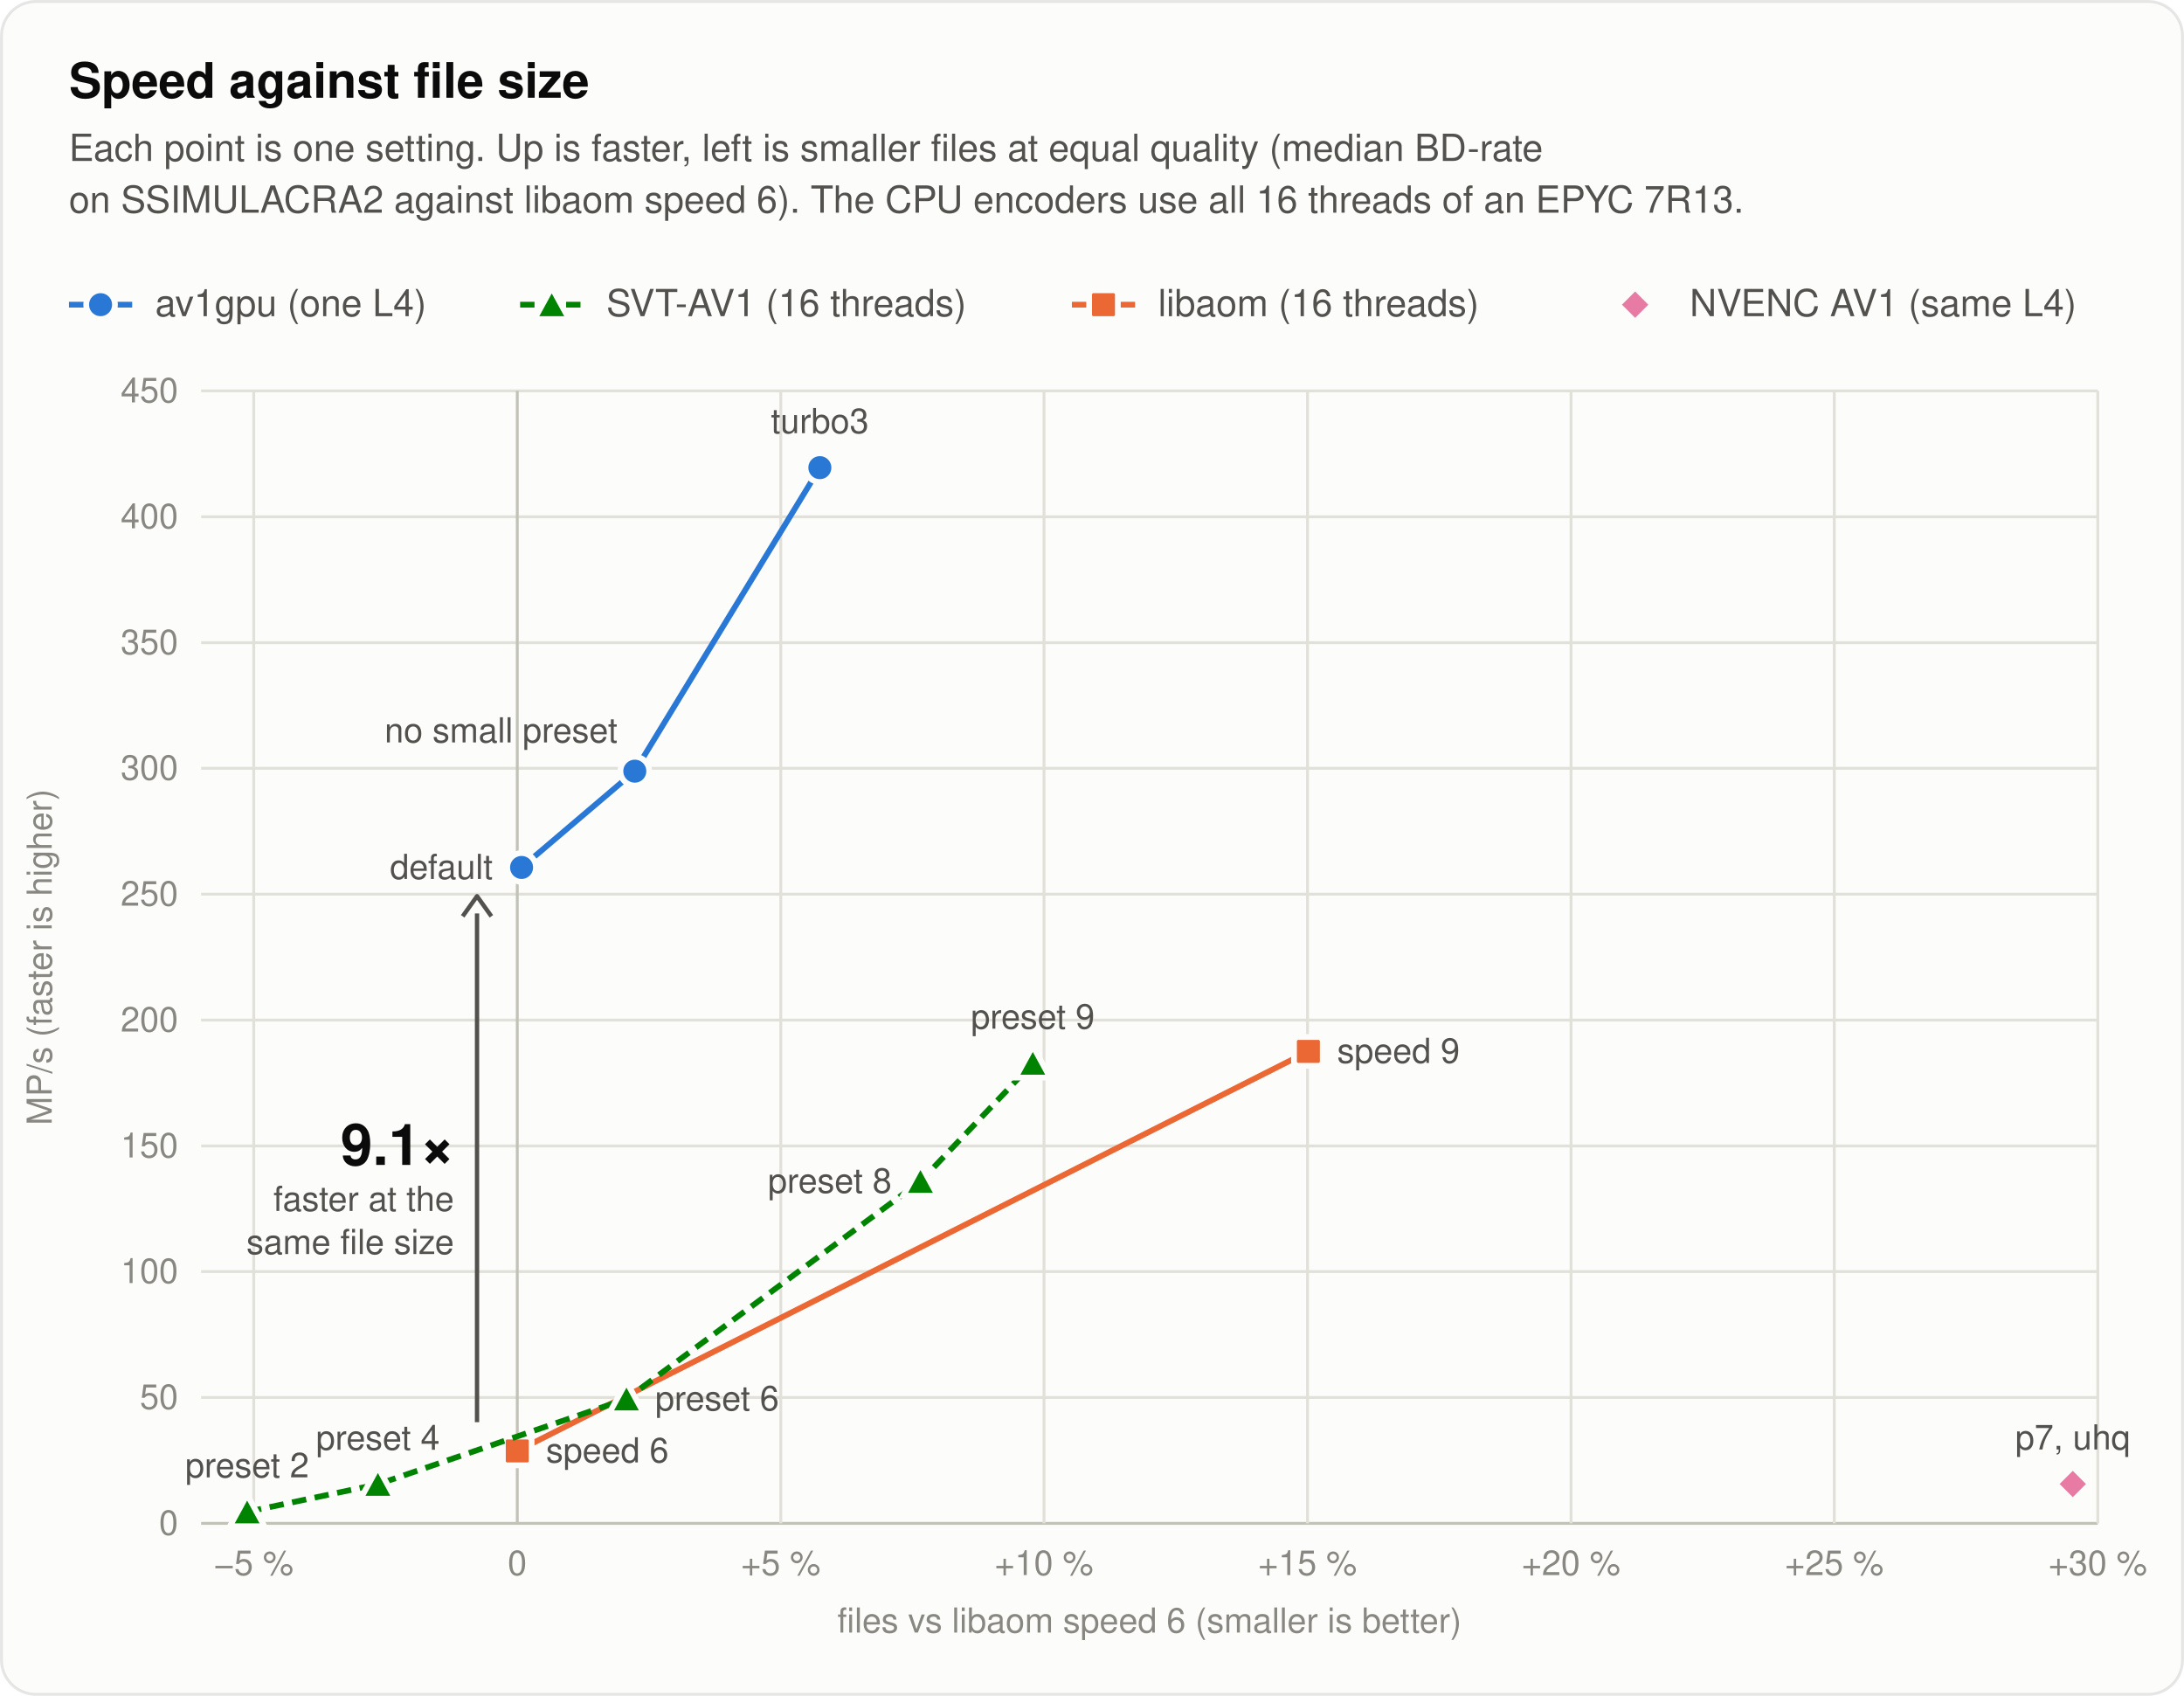
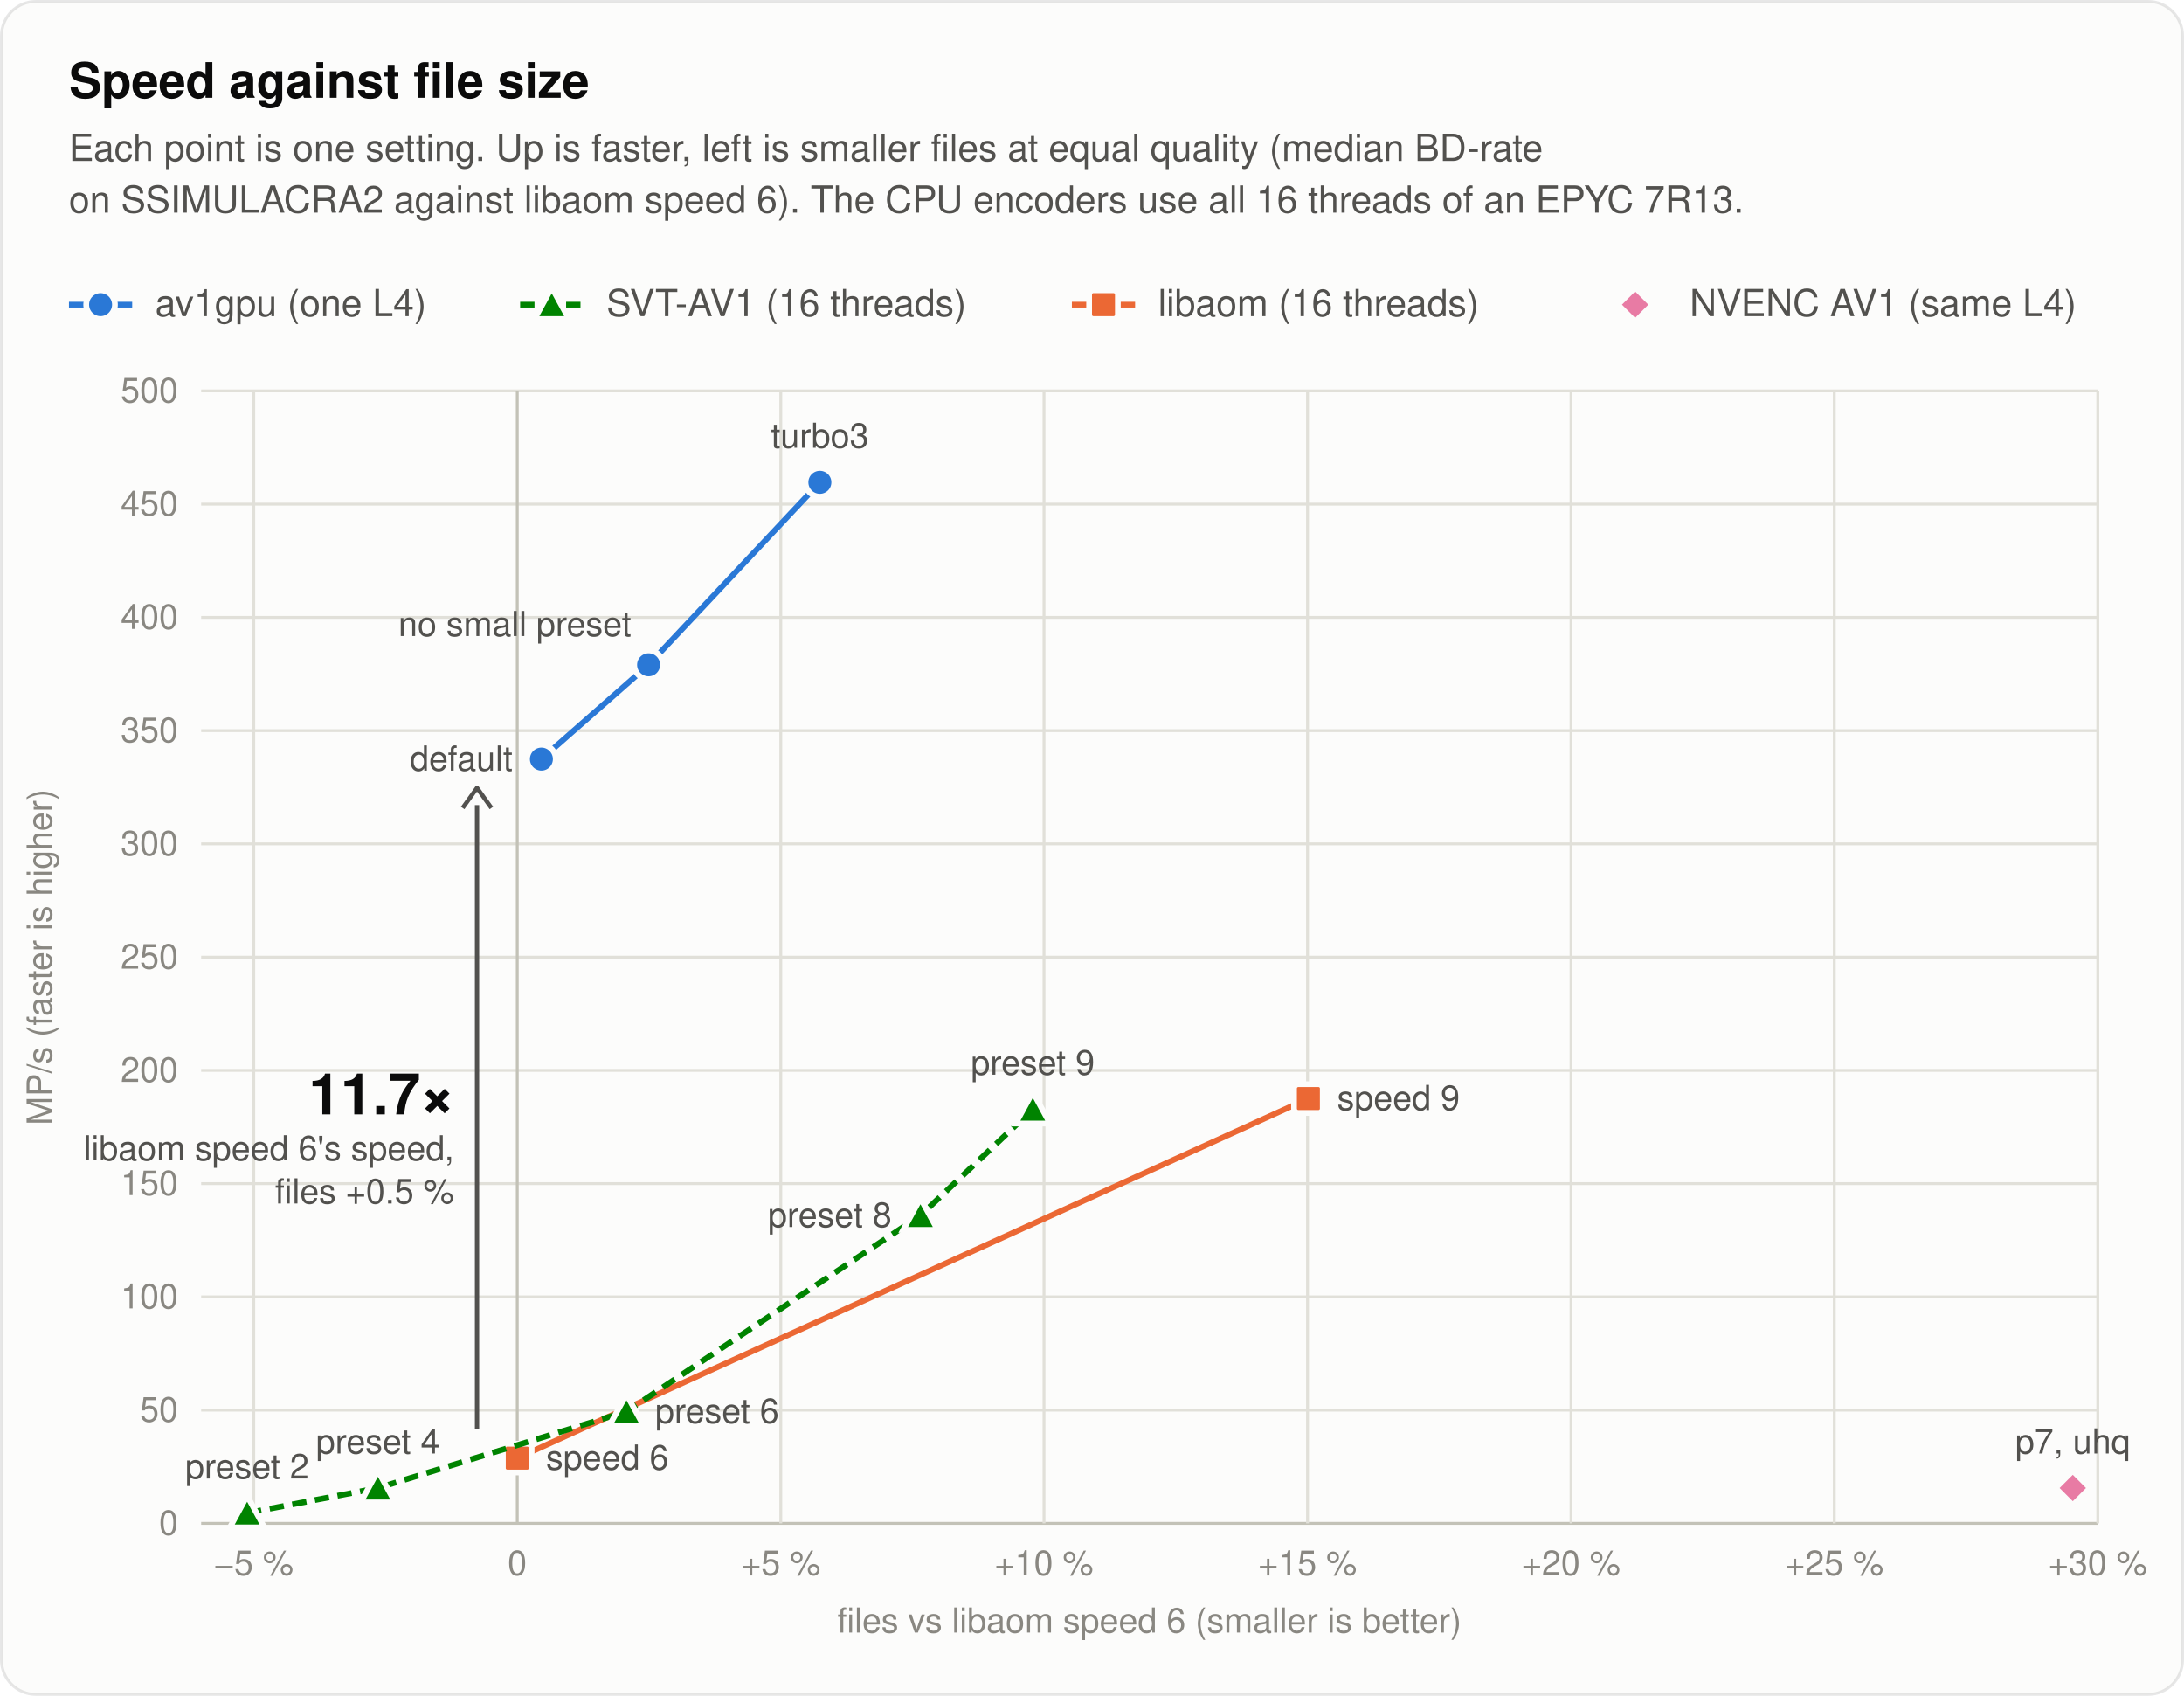
<svg xmlns="http://www.w3.org/2000/svg" width="760" height="590" viewBox="0 0 760 590" font-family="system-ui,-apple-system,'Segoe UI',Helvetica,Arial,sans-serif" role="img" aria-label="Speed against file size: av1gpu, SVT-AV1, libaom, NVENC">
  <rect x="0.5" y="0.5" width="759" height="589" rx="12" fill="#fcfcfb" stroke="rgba(11,11,11,0.10)" />
  <text x="24.0" y="34.0" font-size="17" fill="#0b0b0b" text-anchor="start" font-weight="600">Speed against file size</text>
  <text x="24.0" y="56.0" font-size="13" fill="#52514e" text-anchor="start" font-weight="400">Each point is one setting. Up is faster, left is smaller files at equal quality (median BD-rate</text>
  <text x="24.0" y="74.0" font-size="13" fill="#52514e" text-anchor="start" font-weight="400">on SSIMULACRA2 against libaom speed 6). The CPU encoders use all 16 threads of an EPYC 7R13.</text>
  <line x1="24" y1="106" x2="46" y2="106" stroke="#2a78d6" stroke-width="2" />
  <circle cx="35.0" cy="106.0" r="5" fill="#2a78d6" stroke="#fcfcfb" stroke-width="2" />
  <text x="54.0" y="110.0" font-size="13" fill="#52514e" text-anchor="start" font-weight="400">av1gpu (one L4)</text>
  <line x1="181.0" y1="106" x2="203.0" y2="106" stroke="#008300" stroke-width="2" stroke-dasharray="5 3" />
  <path d="M192.0,100.0 L198.0,111.0 L186.0,111.0 Z" fill="#008300" stroke="#fcfcfb" stroke-width="2" />
  <text x="211.0" y="110.0" font-size="13" fill="#52514e" text-anchor="start" font-weight="400">SVT-AV1 (16 threads)</text>
  <line x1="373.0" y1="106" x2="395.0" y2="106" stroke="#eb6834" stroke-width="2" />
  <rect x="379.0" y="101.0" width="10" height="10" rx="1.5" fill="#eb6834" stroke="#fcfcfb" stroke-width="2" />
  <text x="403.0" y="110.0" font-size="13" fill="#52514e" text-anchor="start" font-weight="400">libaom (16 threads)</text>
  <path d="M569.0,100.0 L575.0,106.0 L569.0,112.0 L563.0,106.0 Z" fill="#e87ba4" stroke="#fcfcfb" stroke-width="2" />
  <text x="588.0" y="110.0" font-size="13" fill="#52514e" text-anchor="start" font-weight="400">NVENC AV1 (same L4)</text>
  <line x1="70.0" y1="530.0" x2="730.0" y2="530.0" stroke="#c3c2b7" stroke-width="1" />
  <text x="62.0" y="534.0" font-size="12" fill="#898781" text-anchor="end" font-weight="400">0</text>
-   <line x1="70.0" y1="486.2" x2="730.0" y2="486.2" stroke="#e1e0d9" stroke-width="1" />
-   <text x="62.0" y="490.2" font-size="12" fill="#898781" text-anchor="end" font-weight="400">50</text>
-   <line x1="70.0" y1="442.4" x2="730.0" y2="442.4" stroke="#e1e0d9" stroke-width="1" />
-   <text x="62.0" y="446.4" font-size="12" fill="#898781" text-anchor="end" font-weight="400">100</text>
-   <line x1="70.0" y1="398.7" x2="730.0" y2="398.7" stroke="#e1e0d9" stroke-width="1" />
-   <text x="62.0" y="402.7" font-size="12" fill="#898781" text-anchor="end" font-weight="400">150</text>
-   <line x1="70.0" y1="354.9" x2="730.0" y2="354.9" stroke="#e1e0d9" stroke-width="1" />
-   <text x="62.0" y="358.9" font-size="12" fill="#898781" text-anchor="end" font-weight="400">200</text>
-   <line x1="70.0" y1="311.1" x2="730.0" y2="311.1" stroke="#e1e0d9" stroke-width="1" />
-   <text x="62.0" y="315.1" font-size="12" fill="#898781" text-anchor="end" font-weight="400">250</text>
-   <line x1="70.0" y1="267.3" x2="730.0" y2="267.3" stroke="#e1e0d9" stroke-width="1" />
-   <text x="62.0" y="271.3" font-size="12" fill="#898781" text-anchor="end" font-weight="400">300</text>
-   <line x1="70.0" y1="223.6" x2="730.0" y2="223.6" stroke="#e1e0d9" stroke-width="1" />
-   <text x="62.0" y="227.6" font-size="12" fill="#898781" text-anchor="end" font-weight="400">350</text>
-   <line x1="70.0" y1="179.8" x2="730.0" y2="179.8" stroke="#e1e0d9" stroke-width="1" />
-   <text x="62.0" y="183.8" font-size="12" fill="#898781" text-anchor="end" font-weight="400">400</text>
+   <line x1="70.0" y1="490.6" x2="730.0" y2="490.6" stroke="#e1e0d9" stroke-width="1" />
+   <text x="62.0" y="494.6" font-size="12" fill="#898781" text-anchor="end" font-weight="400">50</text>
+   <line x1="70.0" y1="451.2" x2="730.0" y2="451.2" stroke="#e1e0d9" stroke-width="1" />
+   <text x="62.0" y="455.2" font-size="12" fill="#898781" text-anchor="end" font-weight="400">100</text>
+   <line x1="70.0" y1="411.8" x2="730.0" y2="411.8" stroke="#e1e0d9" stroke-width="1" />
+   <text x="62.0" y="415.8" font-size="12" fill="#898781" text-anchor="end" font-weight="400">150</text>
+   <line x1="70.0" y1="372.4" x2="730.0" y2="372.4" stroke="#e1e0d9" stroke-width="1" />
+   <text x="62.0" y="376.4" font-size="12" fill="#898781" text-anchor="end" font-weight="400">200</text>
+   <line x1="70.0" y1="333.0" x2="730.0" y2="333.0" stroke="#e1e0d9" stroke-width="1" />
+   <text x="62.0" y="337.0" font-size="12" fill="#898781" text-anchor="end" font-weight="400">250</text>
+   <line x1="70.0" y1="293.6" x2="730.0" y2="293.6" stroke="#e1e0d9" stroke-width="1" />
+   <text x="62.0" y="297.6" font-size="12" fill="#898781" text-anchor="end" font-weight="400">300</text>
+   <line x1="70.0" y1="254.2" x2="730.0" y2="254.2" stroke="#e1e0d9" stroke-width="1" />
+   <text x="62.0" y="258.2" font-size="12" fill="#898781" text-anchor="end" font-weight="400">350</text>
+   <line x1="70.0" y1="214.8" x2="730.0" y2="214.8" stroke="#e1e0d9" stroke-width="1" />
+   <text x="62.0" y="218.8" font-size="12" fill="#898781" text-anchor="end" font-weight="400">400</text>
+   <line x1="70.0" y1="175.4" x2="730.0" y2="175.4" stroke="#e1e0d9" stroke-width="1" />
+   <text x="62.0" y="179.4" font-size="12" fill="#898781" text-anchor="end" font-weight="400">450</text>
  <line x1="70.0" y1="136.0" x2="730.0" y2="136.0" stroke="#e1e0d9" stroke-width="1" />
-   <text x="62.0" y="140.0" font-size="12" fill="#898781" text-anchor="end" font-weight="400">450</text>
+   <text x="62.0" y="140.0" font-size="12" fill="#898781" text-anchor="end" font-weight="400">500</text>
  <line x1="88.3" y1="136.0" x2="88.3" y2="530.0" stroke="#e1e0d9" stroke-width="1" />
  <text x="88.3" y="548.0" font-size="12" fill="#898781" text-anchor="middle" font-weight="400">−5 %</text>
  <line x1="180.0" y1="136.0" x2="180.0" y2="530.0" stroke="#c3c2b7" stroke-width="1" />
  <text x="180.0" y="548.0" font-size="12" fill="#898781" text-anchor="middle" font-weight="400">0</text>
  <line x1="271.7" y1="136.0" x2="271.7" y2="530.0" stroke="#e1e0d9" stroke-width="1" />
  <text x="271.7" y="548.0" font-size="12" fill="#898781" text-anchor="middle" font-weight="400">+5 %</text>
  <line x1="363.3" y1="136.0" x2="363.3" y2="530.0" stroke="#e1e0d9" stroke-width="1" />
  <text x="363.3" y="548.0" font-size="12" fill="#898781" text-anchor="middle" font-weight="400">+10 %</text>
  <line x1="455.0" y1="136.0" x2="455.0" y2="530.0" stroke="#e1e0d9" stroke-width="1" />
  <text x="455.0" y="548.0" font-size="12" fill="#898781" text-anchor="middle" font-weight="400">+15 %</text>
  <line x1="546.7" y1="136.0" x2="546.7" y2="530.0" stroke="#e1e0d9" stroke-width="1" />
  <text x="546.7" y="548.0" font-size="12" fill="#898781" text-anchor="middle" font-weight="400">+20 %</text>
  <line x1="638.3" y1="136.0" x2="638.3" y2="530.0" stroke="#e1e0d9" stroke-width="1" />
  <text x="638.3" y="548.0" font-size="12" fill="#898781" text-anchor="middle" font-weight="400">+25 %</text>
  <line x1="730.0" y1="136.0" x2="730.0" y2="530.0" stroke="#e1e0d9" stroke-width="1" />
  <text x="730.0" y="548.0" font-size="12" fill="#898781" text-anchor="middle" font-weight="400">+30 %</text>
  <text x="400.0" y="568.0" font-size="12" fill="#898781" text-anchor="middle" font-weight="400">files vs libaom speed 6 (smaller is better)</text>
  <text x="18" y="333.0" font-size="12" fill="#898781" text-anchor="middle" transform="rotate(-90 18 333.0)">MP/s (faster is higher)</text>
-   <line x1="166.0" y1="494.8" x2="166.0" y2="317.8" stroke="#52514e" stroke-width="1.5" />
-   <path d="M161.0,318.8 L166.0,311.8 L171.0,318.8" fill="none" stroke="#52514e" stroke-width="1.5" stroke-linejoin="round" />
-   <text x="158.0" y="405.3" font-size="20" fill="#0b0b0b" text-anchor="end" font-weight="700">9.1×</text>
-   <text x="158.0" y="421.3" font-size="12" fill="#52514e" text-anchor="end" font-weight="400">faster at the</text>
-   <text x="158.0" y="436.3" font-size="12" fill="#52514e" text-anchor="end" font-weight="400">same file size</text>
-   <path d="M721.3,510.3 L727.3,516.3 L721.3,522.3 L715.3,516.3 Z" fill="#e87ba4" stroke="#fcfcfb" stroke-width="2" />
-   <text x="721.3" y="504.3" font-size="12" fill="#52514e" text-anchor="middle" font-weight="400">p7, uhq</text>
-   <path d="M180.0,504.8 L455.3,365.8" fill="none" stroke="#eb6834" stroke-width="2" stroke-linejoin="round" />
-   <rect x="175.0" y="499.8" width="10" height="10" rx="1.5" fill="#eb6834" stroke="#fcfcfb" stroke-width="2" />
-   <text x="190.0" y="508.8" font-size="12" fill="#52514e" text-anchor="start" font-weight="400">speed 6</text>
-   <rect x="450.3" y="360.8" width="10" height="10" rx="1.5" fill="#eb6834" stroke="#fcfcfb" stroke-width="2" />
-   <text x="465.3" y="369.8" font-size="12" fill="#52514e" text-anchor="start" font-weight="400">speed 9</text>
-   <path d="M86.0,526.0 L131.5,516.4 L218.0,486.7 L320.3,411.0 L359.4,369.9" fill="none" stroke="#008300" stroke-width="2" stroke-linejoin="round" stroke-dasharray="5 3" />
-   <path d="M86.0,520.0 L92.0,531.0 L80.0,531.0 Z" fill="#008300" stroke="#fcfcfb" stroke-width="2" />
-   <text x="86.0" y="514.0" font-size="12" fill="#52514e" text-anchor="middle" font-weight="400">preset 2</text>
-   <path d="M131.5,510.4 L137.5,521.4 L125.5,521.4 Z" fill="#008300" stroke="#fcfcfb" stroke-width="2" />
-   <text x="131.5" y="504.4" font-size="12" fill="#52514e" text-anchor="middle" font-weight="400">preset 4</text>
-   <path d="M218.0,480.7 L224.0,491.7 L212.0,491.7 Z" fill="#008300" stroke="#fcfcfb" stroke-width="2" />
-   <text x="228.0" y="490.7" font-size="12" fill="#52514e" text-anchor="start" font-weight="400">preset 6</text>
-   <path d="M320.3,405.0 L326.3,416.0 L314.3,416.0 Z" fill="#008300" stroke="#fcfcfb" stroke-width="2" />
-   <text x="310.3" y="415.0" font-size="12" fill="#52514e" text-anchor="end" font-weight="400">preset 8</text>
-   <path d="M359.4,363.9 L365.4,374.9 L353.4,374.9 Z" fill="#008300" stroke="#fcfcfb" stroke-width="2" />
-   <text x="359.4" y="357.9" font-size="12" fill="#52514e" text-anchor="middle" font-weight="400">preset 9</text>
-   <path d="M181.5,301.8 L220.9,268.3 L285.3,162.7" fill="none" stroke="#2a78d6" stroke-width="2" stroke-linejoin="round" />
-   <circle cx="181.5" cy="301.8" r="5" fill="#2a78d6" stroke="#fcfcfb" stroke-width="2" />
-   <text x="171.5" y="305.8" font-size="12" fill="#52514e" text-anchor="end" font-weight="400">default</text>
-   <circle cx="220.9" cy="268.3" r="5" fill="#2a78d6" stroke="#fcfcfb" stroke-width="2" />
-   <text x="214.9" y="258.3" font-size="12" fill="#52514e" text-anchor="end" font-weight="400">no small preset</text>
-   <circle cx="285.3" cy="162.7" r="5" fill="#2a78d6" stroke="#fcfcfb" stroke-width="2" />
-   <text x="285.3" y="150.7" font-size="12" fill="#52514e" text-anchor="middle" font-weight="400">turbo3</text>
+   <line x1="166.0" y1="497.3" x2="166.0" y2="280.1" stroke="#52514e" stroke-width="1.5" />
+   <path d="M161.0,281.1 L166.0,274.1 L171.0,281.1" fill="none" stroke="#52514e" stroke-width="1.5" stroke-linejoin="round" />
+   <text x="158.0" y="387.7" font-size="20" fill="#0b0b0b" text-anchor="end" font-weight="700">11.7×</text>
+   <text x="158.0" y="403.7" font-size="12" fill="#52514e" text-anchor="end" font-weight="400">libaom speed 6's speed,</text>
+   <text x="158.0" y="418.7" font-size="12" fill="#52514e" text-anchor="end" font-weight="400">files +0.5 %</text>
+   <path d="M721.3,511.7 L727.3,517.7 L721.3,523.7 L715.3,517.7 Z" fill="#e87ba4" stroke="#fcfcfb" stroke-width="2" />
+   <text x="721.3" y="505.7" font-size="12" fill="#52514e" text-anchor="middle" font-weight="400">p7, uhq</text>
+   <path d="M180.0,507.3 L455.3,382.2" fill="none" stroke="#eb6834" stroke-width="2" stroke-linejoin="round" />
+   <rect x="175.0" y="502.3" width="10" height="10" rx="1.5" fill="#eb6834" stroke="#fcfcfb" stroke-width="2" />
+   <text x="190.0" y="511.3" font-size="12" fill="#52514e" text-anchor="start" font-weight="400">speed 6</text>
+   <rect x="450.3" y="377.2" width="10" height="10" rx="1.5" fill="#eb6834" stroke="#fcfcfb" stroke-width="2" />
+   <text x="465.3" y="386.2" font-size="12" fill="#52514e" text-anchor="start" font-weight="400">speed 9</text>
+   <path d="M86.0,526.4 L131.5,517.7 L218.0,491.1 L320.3,422.9 L359.4,385.9" fill="none" stroke="#008300" stroke-width="2" stroke-linejoin="round" stroke-dasharray="5 3" />
+   <path d="M86.0,520.4 L92.0,531.4 L80.0,531.4 Z" fill="#008300" stroke="#fcfcfb" stroke-width="2" />
+   <text x="86.0" y="514.4" font-size="12" fill="#52514e" text-anchor="middle" font-weight="400">preset 2</text>
+   <path d="M131.5,511.7 L137.5,522.7 L125.5,522.7 Z" fill="#008300" stroke="#fcfcfb" stroke-width="2" />
+   <text x="131.5" y="505.7" font-size="12" fill="#52514e" text-anchor="middle" font-weight="400">preset 4</text>
+   <path d="M218.0,485.1 L224.0,496.1 L212.0,496.1 Z" fill="#008300" stroke="#fcfcfb" stroke-width="2" />
+   <text x="228.0" y="495.1" font-size="12" fill="#52514e" text-anchor="start" font-weight="400">preset 6</text>
+   <path d="M320.3,416.9 L326.3,427.9 L314.3,427.9 Z" fill="#008300" stroke="#fcfcfb" stroke-width="2" />
+   <text x="310.3" y="426.9" font-size="12" fill="#52514e" text-anchor="end" font-weight="400">preset 8</text>
+   <path d="M359.4,379.9 L365.4,390.9 L353.4,390.9 Z" fill="#008300" stroke="#fcfcfb" stroke-width="2" />
+   <text x="359.4" y="373.9" font-size="12" fill="#52514e" text-anchor="middle" font-weight="400">preset 9</text>
+   <path d="M188.4,264.1 L225.7,231.3 L285.3,167.8" fill="none" stroke="#2a78d6" stroke-width="2" stroke-linejoin="round" />
+   <circle cx="188.4" cy="264.1" r="5" fill="#2a78d6" stroke="#fcfcfb" stroke-width="2" />
+   <text x="178.4" y="268.1" font-size="12" fill="#52514e" text-anchor="end" font-weight="400">default</text>
+   <circle cx="225.7" cy="231.3" r="5" fill="#2a78d6" stroke="#fcfcfb" stroke-width="2" />
+   <text x="219.7" y="221.3" font-size="12" fill="#52514e" text-anchor="end" font-weight="400">no small preset</text>
+   <circle cx="285.3" cy="167.8" r="5" fill="#2a78d6" stroke="#fcfcfb" stroke-width="2" />
+   <text x="285.3" y="155.8" font-size="12" fill="#52514e" text-anchor="middle" font-weight="400">turbo3</text>
</svg>
